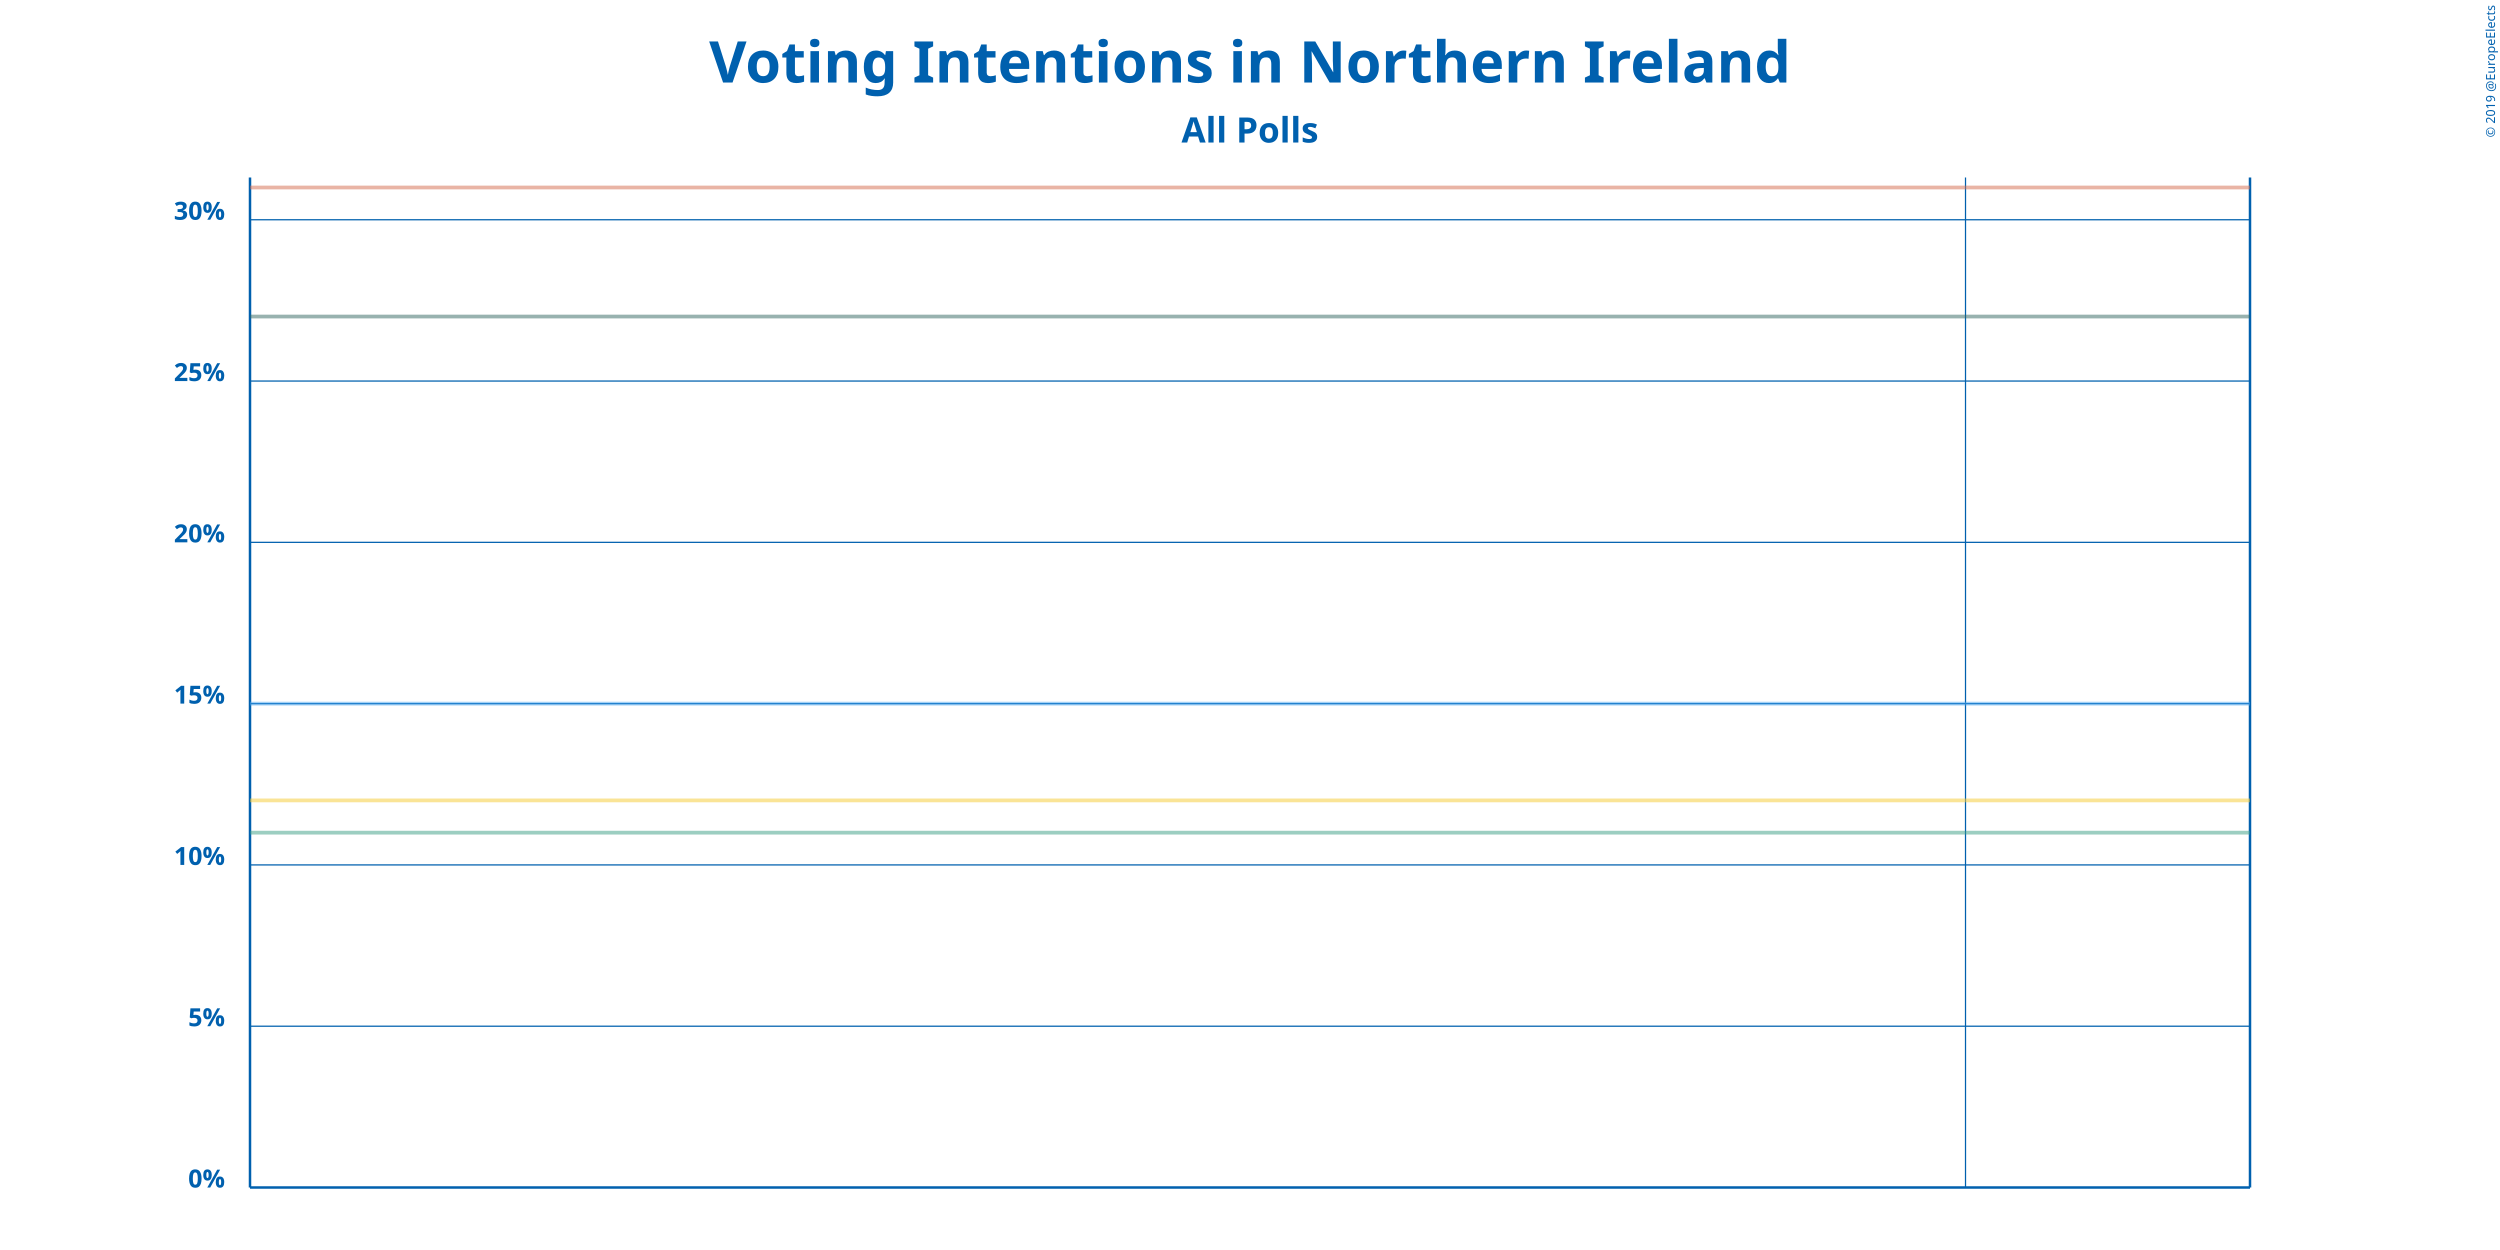
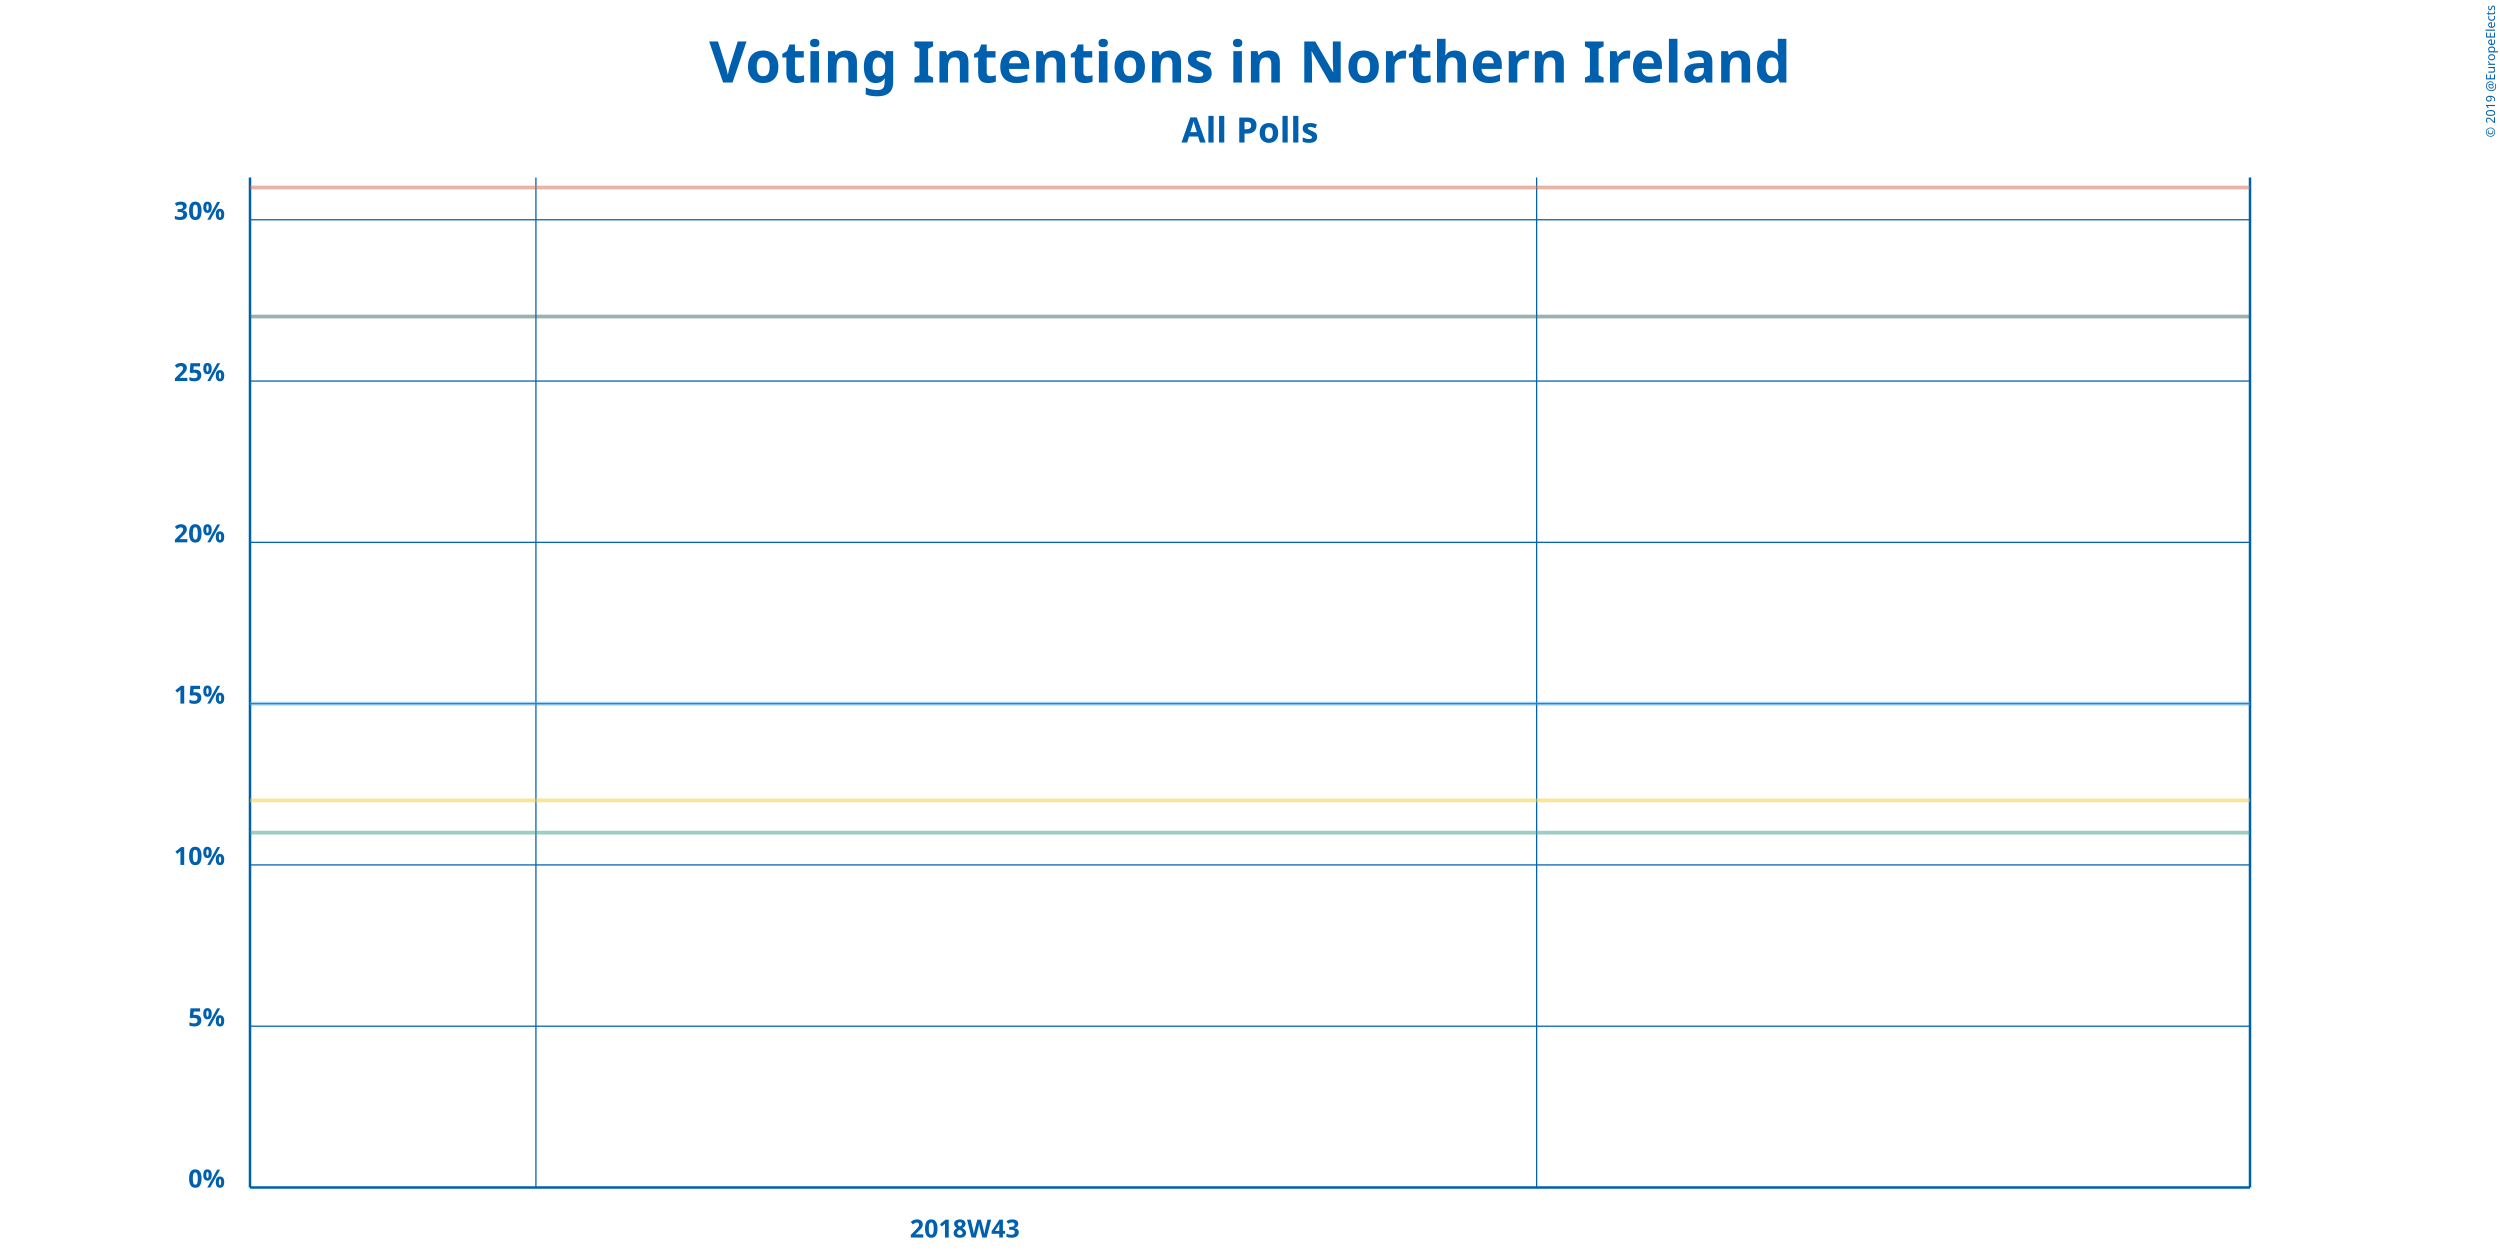
<svg HEIGHT="1000" WIDTH="2000">
  <rect fill="#FFFFFF" height="1000" stroke="none" width="2000" x="0" y="0" />
  <text fill="#0060AE" font-family="'Advent Pro'" font-size="46px" font-style="normal" font-weight="bold" text-align="center" text-anchor="middle" x="1000" y="66">Voting Intentions in Northern Ireland</text>
  <text fill="#0060AE" font-family="'Advent Pro'" font-size="28px" font-style="normal" font-weight="bold" text-align="center" text-anchor="middle" x="1000" y="114">All Polls</text>
  <text fill="#0060AE" font-family="'Advent Pro'" font-size="10px" font-style="normal" font-weight="normal" text-align="center" text-anchor="end" transform="rotate(270)" x="-4" y="1996">© 2019 @EuropeElects</text>
  <g>
    <g>
      <line stroke="#0060AE" stroke-width="2" x1="200.0" x2="1800.0" y1="950.0" y2="950.0" />
      <text fill="#0060AE" font-family="'Advent Pro'" font-size="20px" font-style="normal" font-weight="bold" text-align="center" text-anchor="end" x="180.0" y="950.0">0%</text>
      <line stroke="#0060AE" stroke-width="2" x1="200.0" x2="200.0" y1="950.0" y2="142.0" />
      <line stroke="#0060AE" stroke-width="2" x1="1800.0" x2="1800.0" y1="950.0" y2="142.0" />
-       <line stroke="#0060AE" stroke-width="1" x1="1572.409" x2="1572.409" y1="950.0" y2="142.0" />
+       <line stroke="#0060AE" stroke-width="1" x1="428.735" x2="428.735" y1="950.0" y2="142.0" />
+       <text fill="#0060AE" font-family="'Advent Pro'" font-size="20px" font-style="normal" font-weight="bold" text-align="center" text-anchor="middle" x="771.837" y="990.0">2018W43</text>
+       <line stroke="#0060AE" stroke-width="1" x1="1229.307" x2="1229.307" y1="950.0" y2="142.0" />
      <line stroke="#0060AE" stroke-width="1" x1="200.0" x2="1800.0" y1="820.968" y2="820.968" />
      <text fill="#0060AE" font-family="'Advent Pro'" font-size="20px" font-style="normal" font-weight="bold" text-align="center" text-anchor="end" x="180.0" y="820.968">5%</text>
      <line stroke="#0060AE" stroke-width="1" x1="200.0" x2="1800.0" y1="691.935" y2="691.935" />
      <text fill="#0060AE" font-family="'Advent Pro'" font-size="20px" font-style="normal" font-weight="bold" text-align="center" text-anchor="end" x="180.0" y="691.935">10%</text>
      <line stroke="#0060AE" stroke-width="1" x1="200.0" x2="1800.0" y1="562.903" y2="562.903" />
      <text fill="#0060AE" font-family="'Advent Pro'" font-size="20px" font-style="normal" font-weight="bold" text-align="center" text-anchor="end" x="180.0" y="562.903">15%</text>
      <line stroke="#0060AE" stroke-width="1" x1="200.0" x2="1800.0" y1="433.871" y2="433.871" />
      <text fill="#0060AE" font-family="'Advent Pro'" font-size="20px" font-style="normal" font-weight="bold" text-align="center" text-anchor="end" x="180.0" y="433.871">20%</text>
      <line stroke="#0060AE" stroke-width="1" x1="200.0" x2="1800.0" y1="304.839" y2="304.839" />
      <text fill="#0060AE" font-family="'Advent Pro'" font-size="20px" font-style="normal" font-weight="bold" text-align="center" text-anchor="end" x="180.0" y="304.839">25%</text>
      <line stroke="#0060AE" stroke-width="1" x1="200.0" x2="1800.0" y1="175.806" y2="175.806" />
      <text fill="#0060AE" font-family="'Advent Pro'" font-size="20px" font-style="normal" font-weight="bold" text-align="center" text-anchor="end" x="180.0" y="175.806">30%</text>
    </g>
    <g>
      <line stroke="#D46A4C" stroke-opacity="0.5" stroke-width="3" x1="200.0" x2="1800.0" y1="150.0" y2="150.0" />
      <line stroke="#326760" stroke-opacity="0.5" stroke-width="3" x1="200.0" x2="1800.0" y1="253.226" y2="253.226" />
      <line stroke="#3A9E84" stroke-opacity="0.5" stroke-width="3" x1="200.0" x2="1800.0" y1="666.129" y2="666.129" />
      <line stroke="#48A5EE" stroke-opacity="0.5" stroke-width="3" x1="200.0" x2="1800.0" y1="562.903" y2="562.903" />
      <line stroke="#F6CB2F" stroke-opacity="0.5" stroke-width="3" x1="200.0" x2="1800.0" y1="640.323" y2="640.323" />
      <line stroke-opacity="0.5" stroke-width="3" x1="200.0" x2="1800.0" y1="846.774" y2="846.774" />
    </g>
    <g />
  </g>
</svg>
